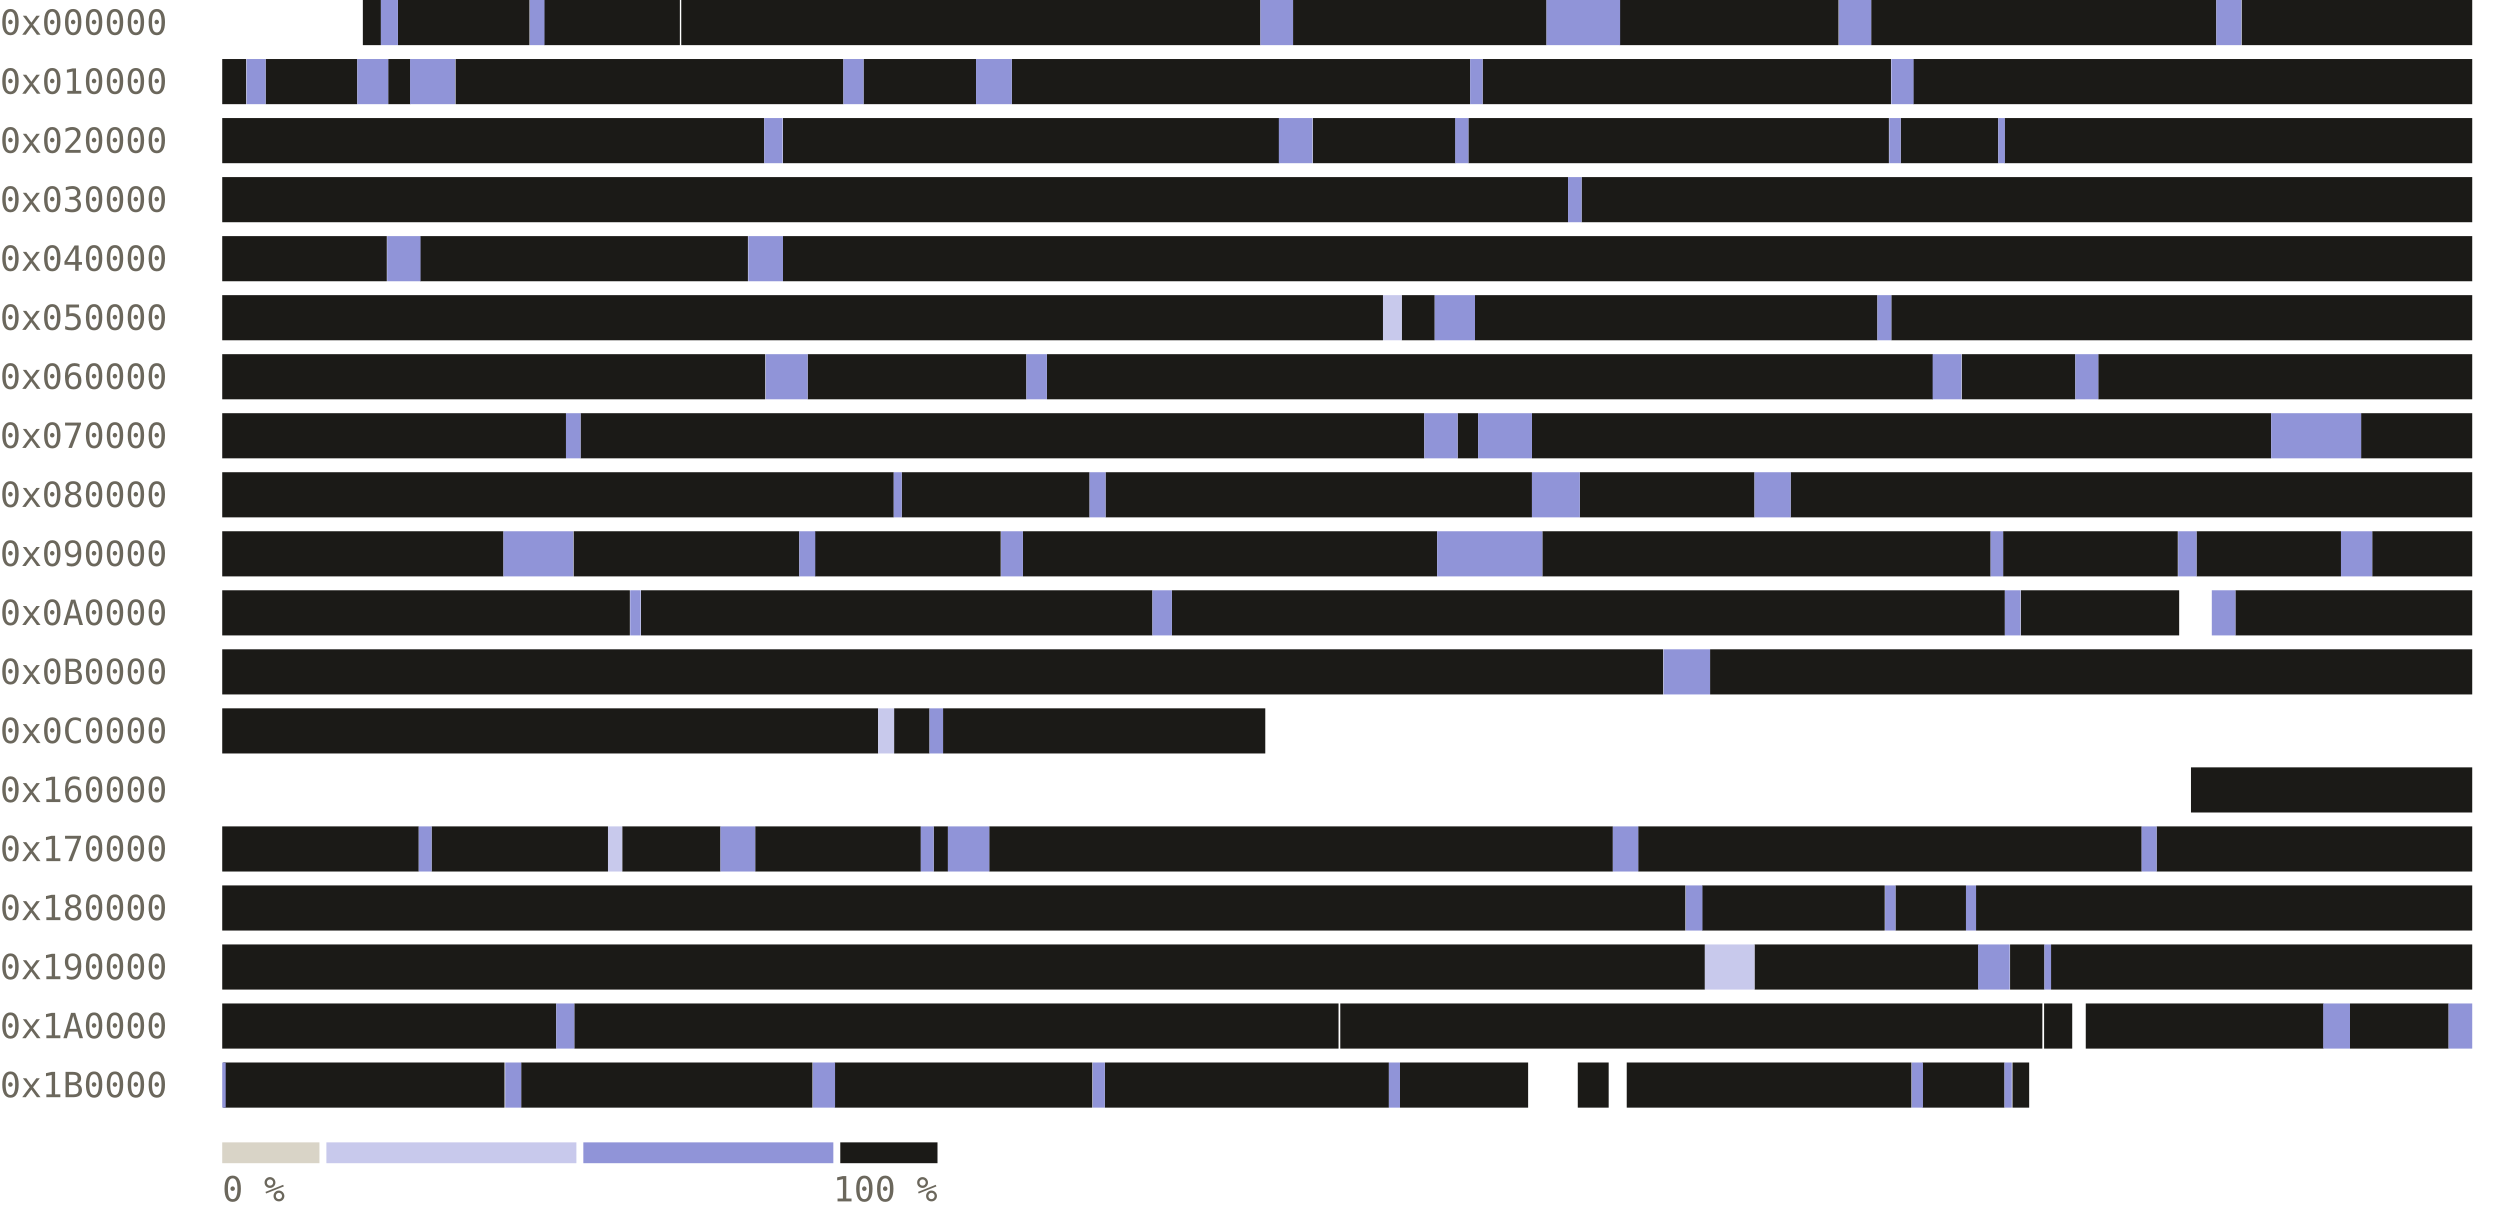
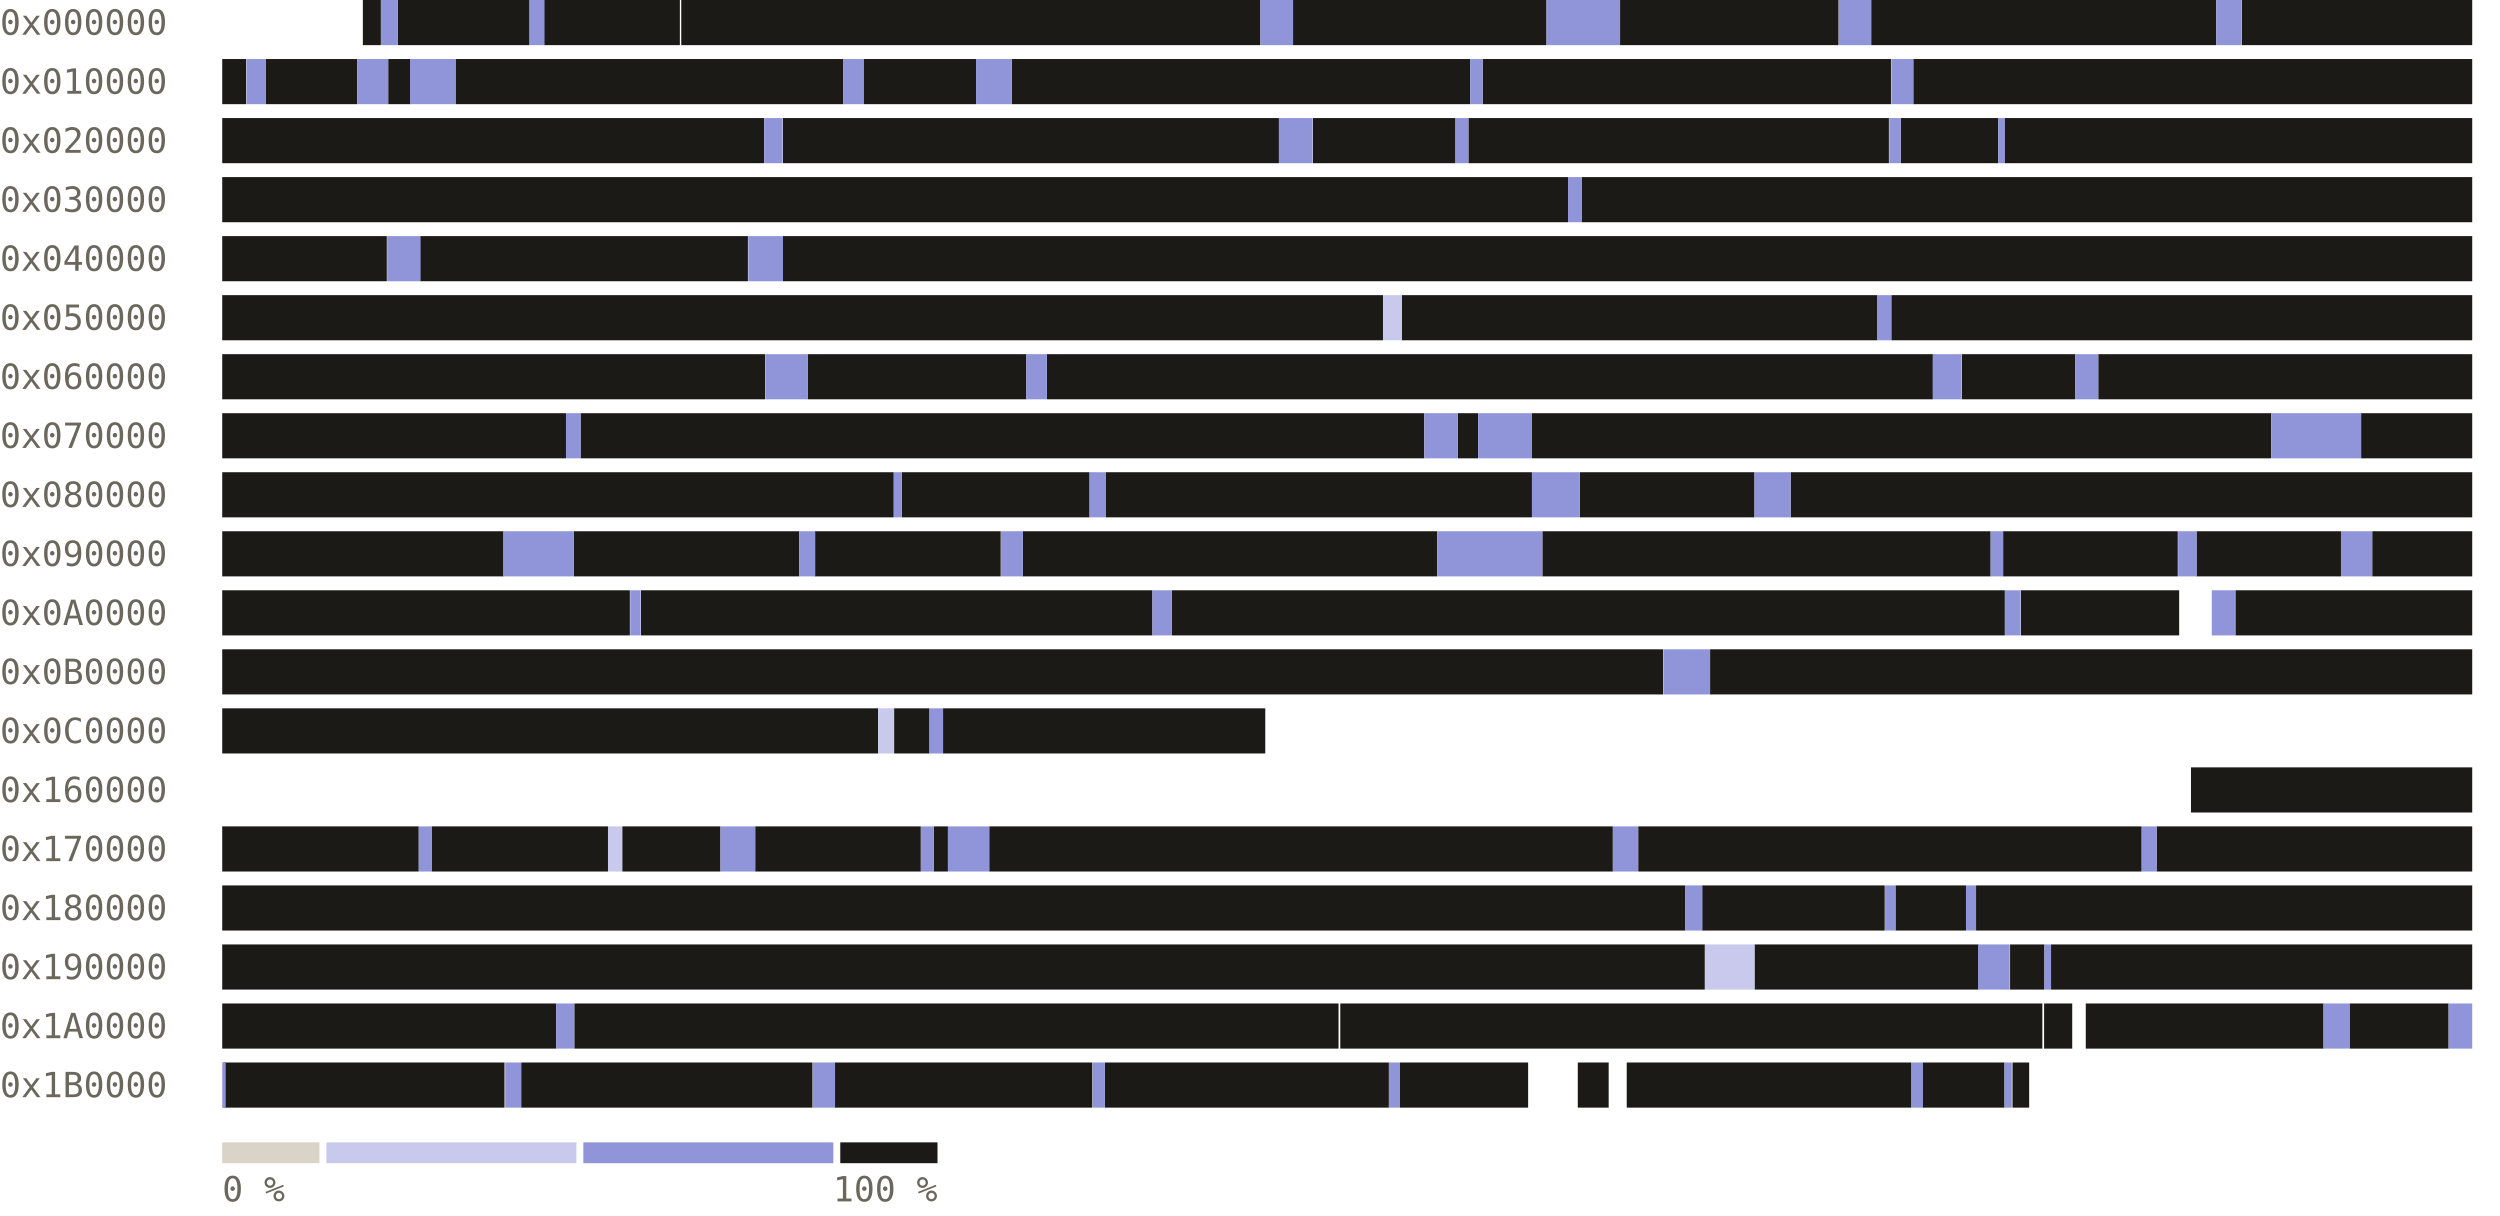
<svg xmlns="http://www.w3.org/2000/svg" viewBox="0 0 720 350" width="720" height="350">
  <style>text{font:10px monospace;fill:#6b675c}.q0{fill:#d9d4c7}.q1{fill:#e3e2f2}.q2{fill:#d6d6ef}.q3{fill:#c8c9ec}.q4{fill:#babce8}.q5{fill:#acafe4}.q6{fill:#9ea2df}.q7{fill:#9094d8}.q8{fill:#8186cf}.q9{fill:#7277c4}.q10{fill:#1b1a17}@media (prefers-color-scheme:dark){text{fill:#a8a293}.q0{fill:#4a463d}.q1{fill:#35375a}.q2{fill:#3c3f66}.q3{fill:#444772}.q4{fill:#4d517f}.q5{fill:#575b8c}.q6{fill:#62669a}.q7{fill:#6e72a8}.q8{fill:#7b7fb6}.q9{fill:#888cc4}.q10{fill:#d6d0bd}}</style>
  <text x="0" y="10">0x000000</text>
  <text x="0" y="27">0x010000</text>
  <text x="0" y="44">0x020000</text>
  <text x="0" y="61">0x030000</text>
  <text x="0" y="78">0x040000</text>
  <text x="0" y="95">0x050000</text>
  <text x="0" y="112">0x060000</text>
  <text x="0" y="129">0x070000</text>
  <text x="0" y="146">0x080000</text>
  <text x="0" y="163">0x090000</text>
  <text x="0" y="180">0x0A0000</text>
  <text x="0" y="197">0x0B0000</text>
  <text x="0" y="214">0x0C0000</text>
  <text x="0" y="231">0x160000</text>
  <text x="0" y="248">0x170000</text>
  <text x="0" y="265">0x180000</text>
  <text x="0" y="282">0x190000</text>
  <text x="0" y="299">0x1A0000</text>
  <text x="0" y="316">0x1B0000</text>
-   <path class="q10" d="M104.5 0h5.2v13h-5.2zM114.6 0h37.9v13h-37.9zM156.7 0h39.1v13h-39.1zM196.2 0h166.8v13h-166.8zM372.4 0h73v13h-73zM466.5 0h63v13h-63zM538.9 0h99.4v13h-99.4zM645.6 0h66.4v13h-66.4zM64 17h6.9v13h-6.9zM76.5 17h26.4v13h-26.4zM111.8 17h6.4v13h-6.4zM131.2 17h111.7v13h-111.7zM248.7 17h32.4v13h-32.4zM291.4 17h132v13h-132zM427 17h117.6v13h-117.6zM551 17h161v13h-161zM64 34h156.1v13h-156.1zM225.5 34h142.9v13h-142.9zM378.1 34h41.1v13h-41.1zM422.9 34h121.1v13h-121.1zM547.4 34h28.1v13h-28.1zM577.3 34h134.7v13h-134.7zM64 51h387.6v13h-387.6zM455.5 51h256.5v13h-256.5zM64 68h47.4v13h-47.4zM121 68h94.4v13h-94.4zM225.5 68h486.5v13h-486.5zM64 85h334.3v13h-334.3zM403.7 85h9.5v13h-9.5zM424.8 85h115.9v13h-115.9zM544.7 85h167.3v13h-167.3zM64 102h156.4v13h-156.4zM232.6 102h63v13h-63zM301.5 102h255.2v13h-255.2zM565 102h32.7v13h-32.7zM604.3 102h107.7v13h-107.7zM64 119h99v13h-99zM167.2 119h243v13h-243zM419.8 119h5.9v13h-5.9zM441.2 119h212.9v13h-212.9zM680 119h32v13h-32zM64 136h193.4v13h-193.4zM259.7 136h54.1v13h-54.1zM318.4 136h122.8v13h-122.8zM455 136h50.3v13h-50.3zM515.7 136h196.3v13h-196.3zM64 153h81v13h-81zM165.2 153h65v13h-65zM234.7 153h53.5v13h-53.5zM294.6 153h119.3v13h-119.3zM444.2 153h129.1v13h-129.1zM576.9 153h50.3v13h-50.3zM632.6 153h41.6v13h-41.6zM683.2 153h28.8v13h-28.8zM64 170h117.4v13h-117.4zM184.6 170h147.3v13h-147.3zM337.5 170h239.9v13h-239.9zM582 170h45.6v13h-45.6zM643.8 170h68.2v13h-68.2zM64 187h415v13h-415zM492.5 187h219.5v13h-219.5zM64 204h188.9v13h-188.9zM257.5 204h10.2v13h-10.2zM271.6 204h92.8v13h-92.8zM631 221h81v13h-81zM64 238h56.6v13h-56.6zM124.3 238h50.8v13h-50.8zM179.2 238h28.3v13h-28.3zM217.5 238h47.7v13h-47.7zM268.9 238h4.1v13h-4.1zM284.9 238h179.6v13h-179.6zM471.8 238h145v13h-145zM621.1 238h90.9v13h-90.9zM64 255h421.4v13h-421.4zM490.2 255h52.6v13h-52.6zM545.9 255h20.3v13h-20.3zM569.1 255h142.9v13h-142.9zM64 272h427v13h-427zM505.3 272h64.5v13h-64.5zM578.9 272h9.9v13h-9.9zM590.7 272h121.3v13h-121.3zM64 289h96.2v13h-96.2zM165.4 289h220.1v13h-220.1zM386 289h202.2v13h-202.2zM588.7 289h8.1v13h-8.1zM600.7 289h68.5v13h-68.5zM676.8 289h28.4v13h-28.4zM64.3 306h81v13h-81zM150.1 306h83.9v13h-83.9zM240.4 306h74.2v13h-74.2zM318.2 306h81.8v13h-81.8zM403.2 306h36.9v13h-36.9zM454.4 306h8.9v13h-8.9zM468.5 306h82v13h-82zM553.7 306h23.6v13h-23.6zM579.6 306h4.8v13h-4.8z" />
-   <path class="q7" d="M109.7 0h4.9v13h-4.9zM152.6 0h4.2v13h-4.2zM363 0h9.4v13h-9.4zM445.4 0h21.2v13h-21.2zM529.6 0h9.3v13h-9.3zM638.3 0h7.2v13h-7.2zM71 17h5.5v13h-5.5zM102.9 17h8.9v13h-8.9zM118.1 17h13v13h-13zM242.9 17h5.8v13h-5.8zM281.1 17h10.3v13h-10.3zM423.4 17h3.6v13h-3.6zM544.7 17h6.4v13h-6.4zM220.1 34h5.3v13h-5.3zM368.3 34h9.7v13h-9.7zM419.1 34h3.8v13h-3.8zM544.1 34h3.3v13h-3.3zM575.5 34h1.9v13h-1.9zM451.6 51h3.9v13h-3.9zM111.5 68h9.6v13h-9.6zM215.5 68h10v13h-10zM413.2 85h11.6v13h-11.6zM540.7 85h4v13h-4zM220.5 102h12.1v13h-12.1zM295.6 102h5.9v13h-5.9zM556.6 102h8.3v13h-8.3zM597.7 102h6.6v13h-6.6zM163 119h4.2v13h-4.2zM410.2 119h9.6v13h-9.6zM425.7 119h15.5v13h-15.5zM654.1 119h25.9v13h-25.9zM257.4 136h2.3v13h-2.3zM313.8 136h4.6v13h-4.6zM441.2 136h13.8v13h-13.8zM505.3 136h10.4v13h-10.4zM145 153h20.1v13h-20.1zM230.2 153h4.6v13h-4.6zM288.3 153h6.3v13h-6.3zM413.9 153h30.3v13h-30.3zM573.3 153h3.6v13h-3.6zM627.3 153h5.3v13h-5.3zM674.2 153h9v13h-9zM181.5 170h3v13h-3zM331.9 170h5.6v13h-5.6zM577.4 170h4.5v13h-4.5zM637 170h6.8v13h-6.8zM479.1 187h13.4v13h-13.4zM267.7 204h3.9v13h-3.9zM120.6 238h3.7v13h-3.7zM207.5 238h10v13h-10zM265.2 238h3.7v13h-3.7zM273 238h11.9v13h-11.9zM464.5 238h7.3v13h-7.3zM616.8 238h4.3v13h-4.3zM485.5 255h4.8v13h-4.8zM542.9 255h3v13h-3zM566.2 255h2.9v13h-2.9zM569.7 272h9.1v13h-9.1zM588.8 272h1.9v13h-1.9zM160.2 289h5.2v13h-5.2zM669.1 289h7.7v13h-7.7zM705.2 289h6.8v13h-6.8zM64 306h1v13h-1zM145.5 306h4.6v13h-4.6zM234.1 306h6.4v13h-6.4zM314.7 306h3.5v13h-3.5zM400 306h3.2v13h-3.2zM550.6 306h3.2v13h-3.2zM577.3 306h2.1v13h-2.1z" />
+   <path class="q10" d="M104.5 0h5.2v13h-5.2zM114.6 0h37.9v13h-37.9zM156.7 0h39.1v13h-39.1zM196.2 0h166.8v13h-166.8zM372.4 0h73v13h-73zM466.5 0h63v13h-63zM538.9 0h99.4v13h-99.4zM645.6 0h66.4v13h-66.4zM64 17h6.9v13h-6.9zM76.5 17h26.4v13h-26.4zM111.8 17h6.4v13h-6.4zM131.2 17h111.7v13h-111.7zM248.7 17h32.4v13h-32.4zM291.4 17h132v13h-132zM427 17h117.6v13h-117.6zM551 17h161v13h-161zM64 34h156.1v13h-156.1zM225.5 34h142.9v13h-142.9zM378.1 34h41.1v13h-41.1zM422.9 34h121.1v13h-121.1zM547.4 34h28.1v13h-28.1zM577.3 34h134.7v13h-134.7zM64 51h387.6v13h-387.6zM455.5 51h256.5v13h-256.5zM64 68h47.4v13h-47.4zM121 68h94.4v13h-94.4zM225.5 68h486.5v13h-486.5zM64 85h334.3v13h-334.3zM403.7 85h137v13h-137zM544.7 85h167.3v13h-167.3zM64 102h156.4v13h-156.4zM232.6 102h63v13h-63zM301.5 102h255.2v13h-255.2zM565 102h32.7v13h-32.7zM604.3 102h107.7v13h-107.7zM64 119h99v13h-99zM167.2 119h243v13h-243zM419.8 119h5.9v13h-5.9zM441.2 119h212.9v13h-212.9zM680 119h32v13h-32zM64 136h193.4v13h-193.4zM259.7 136h54.1v13h-54.1zM318.4 136h122.8v13h-122.8zM455 136h50.3v13h-50.3zM515.7 136h196.3v13h-196.3zM64 153h81v13h-81zM165.2 153h65v13h-65zM234.7 153h53.5v13h-53.5zM294.6 153h119.3v13h-119.3zM444.2 153h129.1v13h-129.1zM576.9 153h50.3v13h-50.3zM632.6 153h41.6v13h-41.6zM683.2 153h28.8v13h-28.8zM64 170h117.4v13h-117.4zM184.6 170h147.3v13h-147.3zM337.5 170h239.9v13h-239.9zM582 170h45.6v13h-45.6zM643.8 170h68.2v13h-68.2zM64 187h415v13h-415zM492.5 187h219.5v13h-219.5zM64 204h188.9v13h-188.9zM257.5 204h10.2v13h-10.2zM271.6 204h92.8v13h-92.8zM631 221h81v13h-81zM64 238h56.6v13h-56.6zM124.3 238h50.8v13h-50.8zM179.2 238h28.3v13h-28.3zM217.5 238h47.7v13h-47.7zM268.9 238h4.1v13h-4.1zM284.9 238h179.6v13h-179.6zM471.8 238h145v13h-145zM621.1 238h90.9v13h-90.9zM64 255h421.4v13h-421.4zM490.2 255h52.6v13h-52.6zM545.9 255h20.3v13h-20.3zM569.1 255h142.9v13h-142.9zM64 272h427v13h-427zM505.3 272h64.5v13h-64.5zM578.9 272h9.9v13h-9.9zM590.7 272h121.3v13h-121.3zM64 289h96.2v13h-96.2zM165.4 289h220.1v13h-220.1zM386 289h202.2v13h-202.2zM588.7 289h8.1v13h-8.1zM600.7 289h68.5v13h-68.5zM676.8 289h28.4v13h-28.4zM64.3 306h81v13h-81zM150.1 306h83.9v13h-83.9zM240.4 306h74.2v13h-74.2zM318.2 306h81.8v13h-81.8zM403.2 306h36.9v13h-36.9zM454.4 306h8.9v13h-8.9zM468.5 306h82v13h-82zM553.7 306h23.6v13h-23.6zM579.6 306h4.8v13h-4.8z" />
+   <path class="q7" d="M109.7 0h4.9v13h-4.9zM152.6 0h4.2v13h-4.2zM363 0h9.4v13h-9.4zM445.4 0h21.2v13h-21.2zM529.6 0h9.3v13h-9.3zM638.3 0h7.2v13h-7.2zM71 17h5.5v13h-5.5zM102.9 17h8.9v13h-8.9zM118.1 17h13v13h-13zM242.9 17h5.8v13h-5.8zM281.1 17h10.3v13h-10.3zM423.4 17h3.6v13h-3.6zM544.7 17h6.4v13h-6.4zM220.1 34h5.3v13h-5.3zM368.3 34h9.7v13h-9.7zM419.1 34h3.8v13h-3.8zM544.1 34h3.3v13h-3.3zM575.5 34h1.9v13h-1.9zM451.6 51h3.9v13h-3.9zM111.5 68h9.6v13h-9.6zM215.5 68h10v13h-10zM540.7 85h4v13h-4zM220.5 102h12.1v13h-12.1zM295.6 102h5.9v13h-5.9zM556.6 102h8.3v13h-8.3zM597.7 102h6.6v13h-6.6zM163 119h4.2v13h-4.2zM410.2 119h9.6v13h-9.6zM425.7 119h15.5v13h-15.5zM654.1 119h25.9v13h-25.9zM257.4 136h2.3v13h-2.3zM313.8 136h4.6v13h-4.6zM441.2 136h13.8v13h-13.8zM505.3 136h10.4v13h-10.4zM145 153h20.1v13h-20.1zM230.2 153h4.6v13h-4.6zM288.3 153h6.3v13h-6.3zM413.9 153h30.3v13h-30.3zM573.3 153h3.6v13h-3.6zM627.3 153h5.3v13h-5.3zM674.2 153h9v13h-9zM181.5 170h3v13h-3zM331.9 170h5.6v13h-5.6zM577.4 170h4.5v13h-4.5zM637 170h6.8v13h-6.8zM479.1 187h13.4v13h-13.4zM267.7 204h3.9v13h-3.9zM120.6 238h3.7v13h-3.7zM207.5 238h10v13h-10zM265.2 238h3.7v13h-3.7zM273 238h11.9v13h-11.9zM464.5 238h7.3v13h-7.3zM616.8 238h4.3v13h-4.3zM485.5 255h4.8v13h-4.8zM542.9 255h3v13h-3zM566.2 255h2.9v13h-2.9zM569.7 272h9.1v13h-9.1zM588.8 272h1.9v13h-1.9zM160.2 289h5.2v13h-5.2zM669.1 289h7.7v13h-7.7zM705.2 289h6.8v13h-6.8zM64 306h1v13h-1zM145.5 306h4.6v13h-4.6zM234.1 306h6.4v13h-6.4zM314.7 306h3.5v13h-3.5zM400 306h3.2v13h-3.2zM550.6 306h3.2v13h-3.2zM577.3 306h2.1v13h-2.1z" />
  <path class="q3" d="M398.3 85h5.4v13h-5.4zM252.9 204h4.6v13h-4.6zM175.1 238h4.1v13h-4.1zM491 272h14.3v13h-14.3z" />
  <rect class="q0" x="64" y="329" width="28" height="6" />
  <rect class="q3" x="94" y="329" width="72" height="6" />
  <rect class="q7" x="168" y="329" width="72" height="6" />
  <rect class="q10" x="242" y="329" width="28" height="6" />
  <text x="64" y="346">0 %</text>
  <text x="270" y="346" text-anchor="end">100 %</text>
</svg>
